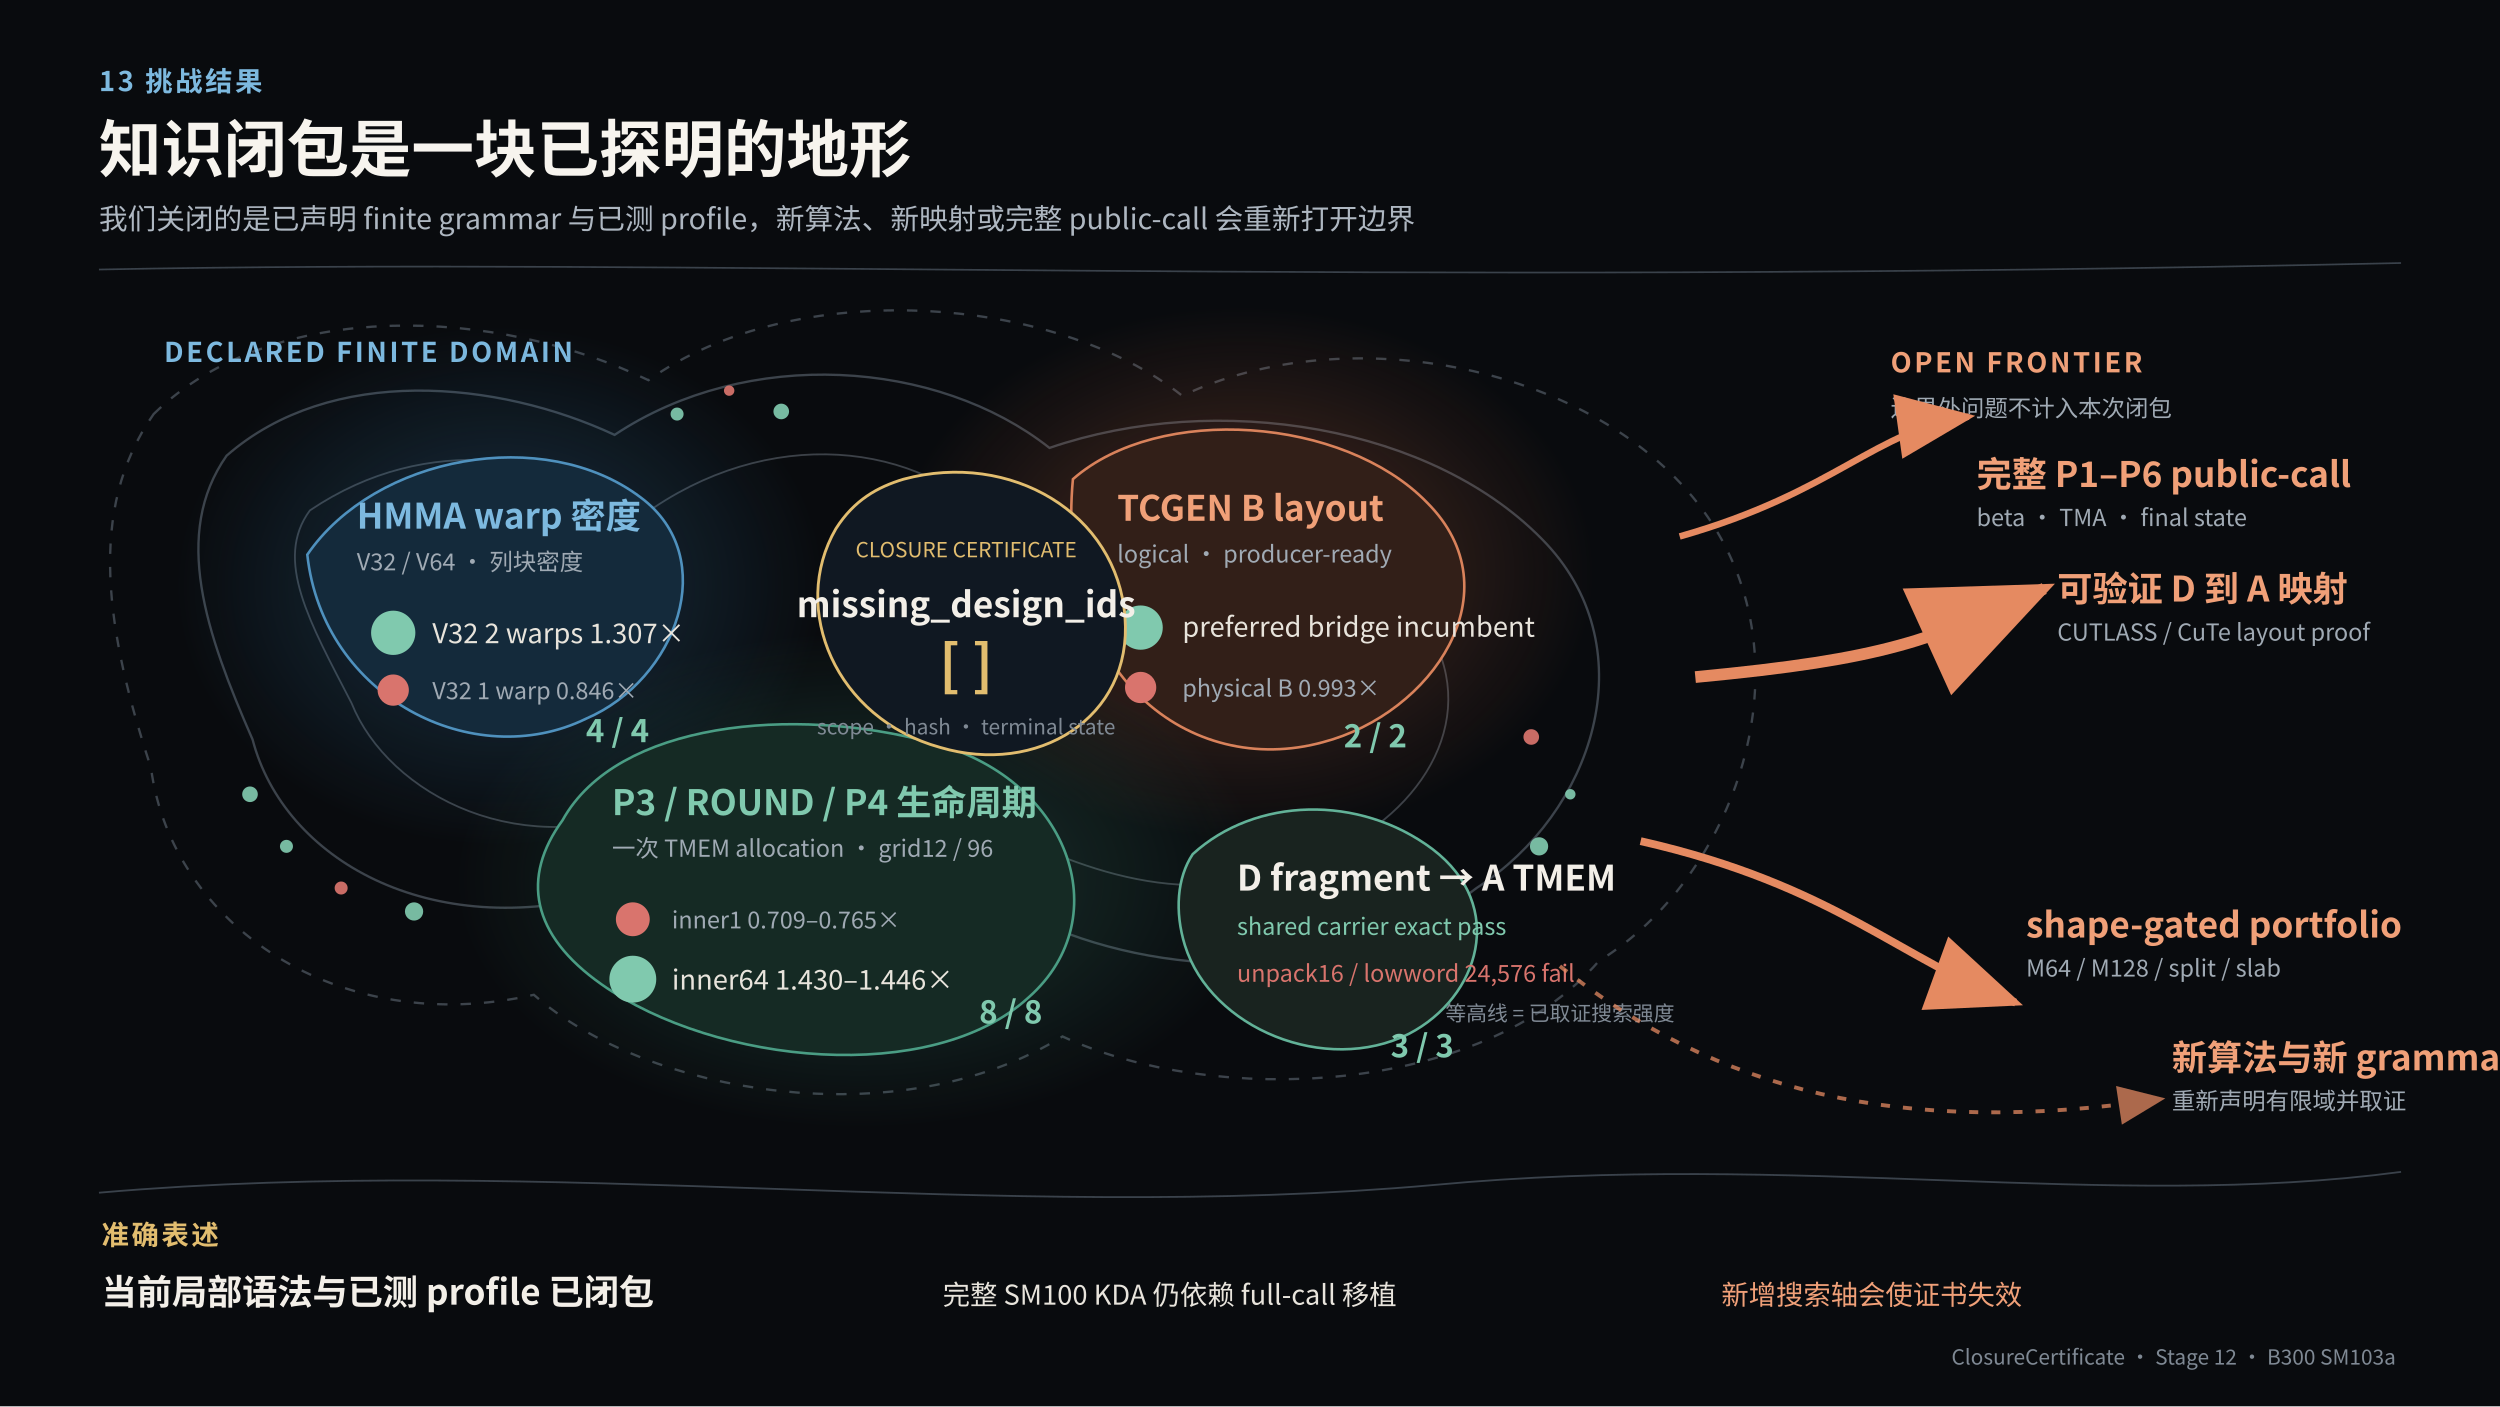
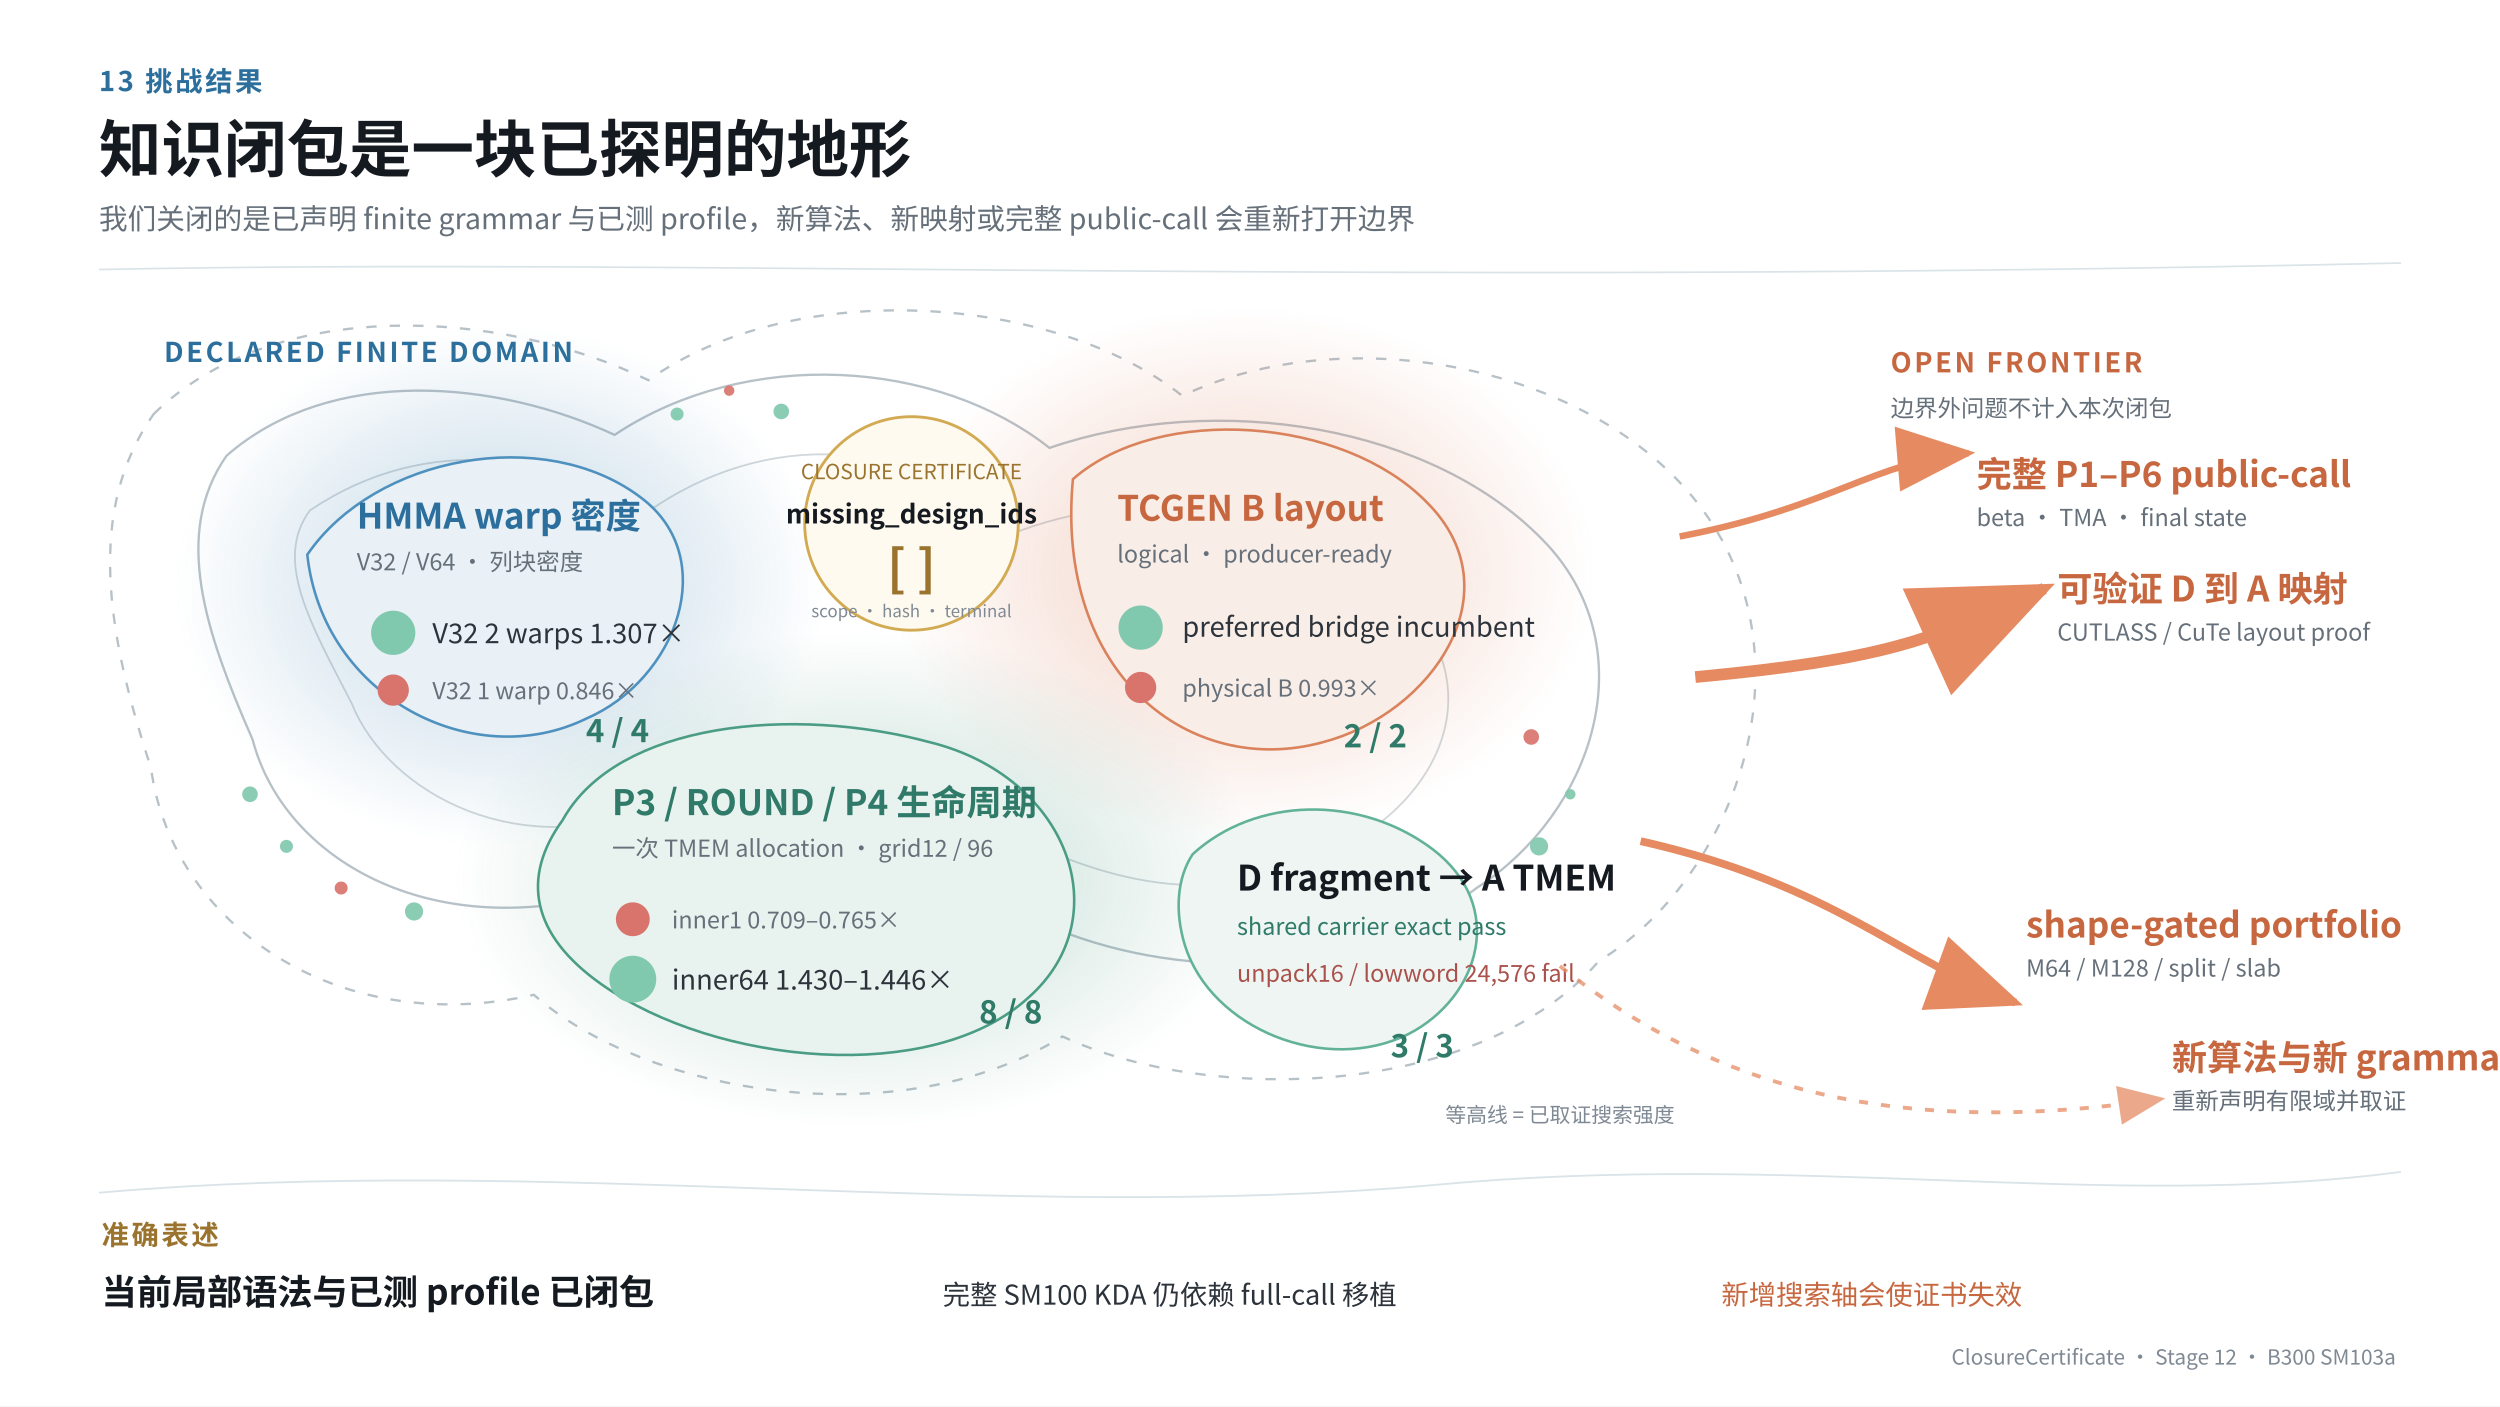
<svg xmlns="http://www.w3.org/2000/svg" width="1920" height="1080" viewBox="0 0 1920 1080" role="img" aria-labelledby="title desc" font-family="Noto Sans CJK SC, sans-serif">
  <defs>
    <radialGradient id="blueBasin">
      <stop offset="0" stop-color="#377eae" stop-opacity=".34" />
      <stop offset="1" stop-color="#377eae" stop-opacity="0" />
    </radialGradient>
    <radialGradient id="orangeBasin">
      <stop offset="0" stop-color="#d66e47" stop-opacity=".34" />
      <stop offset="1" stop-color="#d66e47" stop-opacity="0" />
    </radialGradient>
    <radialGradient id="greenBasin">
      <stop offset="0" stop-color="#3f9178" stop-opacity=".34" />
      <stop offset="1" stop-color="#3f9178" stop-opacity="0" />
    </radialGradient>
    <marker id="frontierArrow" markerWidth="14" markerHeight="14" refX="11" refY="5" orient="auto">
      <path d="M0,0 L12,5 L0,10 Z" fill="#e58a61" />
    </marker>
    <style>
-       .kicker{font-size:21px;font-weight:600;letter-spacing:2px;fill:#7db9df}.title{font-size:48px;font-weight:650;fill:#f7f4ee}.sub{font-size:22px;font-weight:400;fill:#aeb7c1}
-       .head{font-size:27px;font-weight:600;fill:#f3efe8}.label{font-size:21px;font-weight:500;fill:#e8e4dc}.small{font-size:18px;font-weight:400;fill:#a0aab4}.tiny{font-size:16px;font-weight:400;fill:#7f8994}.metric{font-size:24px;font-weight:650;fill:#f7f4ee}
-       .blue{fill:#7db9df}.orange{fill:#f0a078}.green{fill:#80c9ae}.red{fill:#d9746d}.gold{fill:#e2bd6f}.contour{fill:none;stroke:#66717d;stroke-width:1.8;opacity:.55}.inner{fill:none;stroke:#8e99a5;stroke-width:1.4;opacity:.38}
+       .kicker{font-size:21px;font-weight:600;letter-spacing:2px;fill:#2c6f9c}.title{font-size:48px;font-weight:650;fill:#151a21}.sub{font-size:22px;font-weight:400;fill:#66707a}
+       .head{font-size:27px;font-weight:600;fill:#151a21}.label{font-size:21px;font-weight:500;fill:#2c333b}.small{font-size:18px;font-weight:400;fill:#66707a}.tiny{font-size:16px;font-weight:400;fill:#7f8994}.metric{font-size:24px;font-weight:650;fill:#151a21}
+       .blue{fill:#2c6f9c}.orange{fill:#c76740}.green{fill:#2f7a68}.red{fill:#aa514b}.gold{fill:#9a742e}.contour{fill:none;stroke:#91a0aa;stroke-width:1.8;opacity:.65}.inner{fill:none;stroke:#aab6bd;stroke-width:1.4;opacity:.54}
    </style>
  </defs>
-   <rect width="1920" height="1080" fill="#090b0e" />
+   <rect width="1920" height="1080" fill="#ffffff" />
  <text x="76" y="70" class="kicker">13  挑战结果</text>
  <text x="76" y="132" class="title">知识闭包是一块已探明的地形</text>
  <text x="76" y="176" class="sub">我们关闭的是已声明 finite grammar 与已测 profile，新算法、新映射或完整 public-call 会重新打开边界</text>
-   <path d="M76 207 C520 198, 1048 220, 1844 202" stroke="#3a424b" stroke-width="1.3" fill="none" />
+   <path d="M76 207 C520 198, 1048 220, 1844 202" stroke="#d9e3e8" stroke-width="1.3" fill="none" />
  <path d="M118 318 C210 228 382 236 498 292 C610 212 810 226 908 304 C1034 244 1226 280 1308 392 C1394 510 1330 676 1228 738 C1138 842 932 850 816 796 C690 874 496 840 410 764 C260 798 132 710 116 590 C82 486 66 392 118 318Z" class="contour" stroke-dasharray="8 10" />
  <path d="M174 350 C254 280 382 292 472 334 C574 266 720 276 806 344 C934 300 1102 326 1188 418 C1264 500 1224 624 1134 682 C1032 760 886 750 794 706 C692 780 540 754 468 686 C330 724 218 660 194 568 C158 486 132 410 174 350Z" class="contour" />
  <path d="M238 392 C330 330 428 352 502 390 C600 324 716 342 772 412 C884 366 1014 390 1084 466 C1142 534 1104 612 1032 650 C928 706 842 672 770 638 C680 710 566 672 512 616 C402 666 298 610 270 540 C238 478 210 430 238 392Z" class="inner" />
  <text x="126" y="278" class="kicker">DECLARED FINITE DOMAIN</text>
-   <text x="1110" y="784" class="tiny">等高线 = 已取证搜索强度</text>
+   <text x="1110" y="862" class="tiny">等高线 = 已取证搜索强度</text>
  <ellipse cx="384" cy="450" rx="250" ry="200" fill="url(#blueBasin)" />
  <ellipse cx="954" cy="440" rx="270" ry="205" fill="url(#orangeBasin)" />
  <ellipse cx="660" cy="676" rx="310" ry="190" fill="url(#greenBasin)" />
  <g>
-     <path d="M236 426 C288 350 418 326 492 382 C554 428 520 522 450 552 C364 594 248 536 236 426Z" fill="#142a3b" stroke="#4f91be" stroke-width="2" />
+     <path d="M236 426 C288 350 418 326 492 382 C554 428 520 522 450 552 C364 594 248 536 236 426Z" fill="#e9f1f7" stroke="#4f91be" stroke-width="2" />
    <text x="274" y="406" class="head blue">HMMA warp 密度</text>
    <text x="274" y="438" class="small">V32 / V64 · 列块密度</text>
    <circle cx="302" cy="486" r="17" fill="#80c9ae" />
    <text x="332" y="494" class="label">V32 2 warps  1.307×</text>
    <circle cx="302" cy="530" r="12" fill="#d9746d" />
    <text x="332" y="537" class="small">V32 1 warp  0.846×</text>
    <text x="450" y="570" class="metric green">4 / 4</text>
  </g>
  <g>
-     <path d="M824 368 C890 310 1032 320 1096 386 C1164 454 1100 548 1016 570 C914 598 810 518 824 368Z" fill="#321f18" stroke="#d9825b" stroke-width="2" />
+     <path d="M824 368 C890 310 1032 320 1096 386 C1164 454 1100 548 1016 570 C914 598 810 518 824 368Z" fill="#f8ede7" stroke="#d9825b" stroke-width="2" />
    <text x="858" y="400" class="head orange">TCGEN B layout</text>
    <text x="858" y="432" class="small">logical · producer-ready</text>
    <circle cx="876" cy="482" r="17" fill="#80c9ae" />
    <text x="908" y="489" class="label">preferred bridge  incumbent</text>
    <circle cx="876" cy="528" r="12" fill="#d9746d" />
    <text x="908" y="535" class="small">physical B  0.993×</text>
    <text x="1032" y="574" class="metric green">2 / 2</text>
  </g>
  <g>
-     <path d="M432 630 C474 554 610 542 714 570 C820 596 860 704 790 766 C716 834 550 818 462 756 C408 718 400 674 432 630Z" fill="#152a24" stroke="#4a9d84" stroke-width="2" />
+     <path d="M432 630 C474 554 610 542 714 570 C820 596 860 704 790 766 C716 834 550 818 462 756 C408 718 400 674 432 630Z" fill="#e8f2ee" stroke="#4a9d84" stroke-width="2" />
    <text x="470" y="626" class="head green">P3 / ROUND / P4 生命周期</text>
    <text x="470" y="658" class="small">一次 TMEM allocation · grid12 / 96</text>
    <circle cx="486" cy="706" r="13" fill="#d9746d" />
    <text x="516" y="713" class="small">inner1  0.709–0.765×</text>
    <circle cx="486" cy="752" r="18" fill="#80c9ae" />
    <text x="516" y="760" class="label">inner64  1.430–1.446×</text>
    <text x="752" y="786" class="metric green">8 / 8</text>
  </g>
  <g>
-     <path d="M916 656 C964 612 1044 610 1100 652 C1158 696 1136 766 1082 794 C1018 826 930 790 910 726 C902 700 904 674 916 656Z" fill="#19231f" stroke="#62b298" stroke-width="2" />
+     <path d="M916 656 C964 612 1044 610 1100 652 C1158 696 1136 766 1082 794 C1018 826 930 790 910 726 C902 700 904 674 916 656Z" fill="#eef5f2" stroke="#62b298" stroke-width="2" />
    <text x="950" y="684" class="head">D fragment → A TMEM</text>
    <text x="950" y="718" class="small green">shared carrier  exact pass</text>
    <text x="950" y="754" class="small red">unpack16 / lowword  24,576 fail</text>
    <text x="1068" y="812" class="metric green">3 / 3</text>
  </g>
-   <g transform="translate(694 456)">
-     <path d="M0 -88 C82 -110 164 -62 170 18 C176 96 102 140 28 118 C-52 96 -88 12 -52 -50 C-38 -72 -20 -82 0 -88Z" fill="#101822" stroke="#e2bd6f" stroke-width="2.2" />
-     <text x="48" y="-28" text-anchor="middle" class="tiny gold">CLOSURE CERTIFICATE</text>
-     <text x="48" y="18" text-anchor="middle" class="head">missing_design_ids</text>
-     <text x="48" y="70" text-anchor="middle" font-size="42" font-weight="650" fill="#e2bd6f">[ ]</text>
-     <text x="48" y="108" text-anchor="middle" class="tiny">scope · hash · terminal state</text>
+   <g transform="translate(700 402)">
+     <circle cx="0" cy="0" r="82" fill="#fffaf0" stroke="#d2aa52" stroke-width="2.2" />
+     <text x="0" y="-34" text-anchor="middle" class="tiny gold">CLOSURE CERTIFICATE</text>
+     <text x="0" y="0" text-anchor="middle" font-size="20" font-weight="600" fill="#151a21">missing_design_ids</text>
+     <text x="0" y="48" text-anchor="middle" font-size="38" font-weight="650" fill="#9a742e">[ ]</text>
+     <text x="0" y="72" text-anchor="middle" font-size="13" fill="#7f8994">scope · hash · terminal</text>
  </g>
  <g opacity=".92">
    <circle cx="192" cy="610" r="6" fill="#80c9ae" />
    <circle cx="220" cy="650" r="5" fill="#80c9ae" />
    <circle cx="262" cy="682" r="5" fill="#d9746d" />
    <circle cx="318" cy="700" r="7" fill="#80c9ae" />
    <circle cx="520" cy="318" r="5" fill="#80c9ae" />
    <circle cx="560" cy="300" r="4" fill="#d9746d" />
    <circle cx="600" cy="316" r="6" fill="#80c9ae" />
    <circle cx="1176" cy="566" r="6" fill="#d9746d" />
    <circle cx="1206" cy="610" r="4" fill="#80c9ae" />
    <circle cx="1182" cy="650" r="7" fill="#80c9ae" />
  </g>
  <text x="1452" y="286" class="kicker orange">OPEN FRONTIER</text>
  <text x="1452" y="320" class="small">边界外问题不计入本次闭包</text>
-   <path d="M1290 412 C1410 378 1440 330 1512 320" stroke="#e58a61" stroke-width="5" fill="none" marker-end="url(#frontierArrow)" />
+   <path d="M1290 412 C1406 390 1440 354 1512 348" stroke="#e58a61" stroke-width="5" fill="none" marker-end="url(#frontierArrow)" />
  <path d="M1302 520 C1450 506 1482 492 1570 452" stroke="#e58a61" stroke-width="9" fill="none" marker-end="url(#frontierArrow)" />
  <path d="M1260 646 C1410 680 1460 738 1548 770" stroke="#e58a61" stroke-width="6" fill="none" marker-end="url(#frontierArrow)" />
  <path d="M1198 742 C1318 838 1460 874 1660 844" stroke="#e58a61" stroke-width="3" stroke-dasharray="7 10" fill="none" marker-end="url(#frontierArrow)" opacity=".74" />
  <text x="1518" y="374" class="head orange">完整 P1–P6 public-call</text>
  <text x="1518" y="404" class="small">beta · TMA · final state</text>
  <text x="1580" y="462" class="head orange">可验证 D 到 A 映射</text>
  <text x="1580" y="492" class="small">CUTLASS / CuTe layout proof</text>
  <text x="1556" y="720" class="head orange">shape-gated portfolio</text>
  <text x="1556" y="750" class="small">M64 / M128 / split / slab</text>
  <text x="1668" y="822" class="head orange">新算法与新 grammar</text>
  <text x="1668" y="852" class="small">重新声明有限域并取证</text>
-   <path d="M76 916 C420 886, 768 940, 1102 910 C1380 884, 1620 930, 1844 900" stroke="#3a424b" stroke-width="1.4" fill="none" />
+   <path d="M76 916 C420 886, 768 940, 1102 910 C1380 884, 1620 930, 1844 900" stroke="#d9e3e8" stroke-width="1.4" fill="none" />
  <text x="78" y="956" class="kicker gold">准确表述</text>
  <text x="78" y="1002" class="head">当前局部语法与已测 profile 已闭包</text>
  <text x="724" y="1002" class="label">完整 SM100 KDA 仍依赖 full-call 移植</text>
  <text x="1322" y="1002" class="label orange">新增搜索轴会使证书失效</text>
  <text x="1840" y="1048" text-anchor="end" class="tiny">ClosureCertificate · Stage 12 · B300 SM103a</text>
</svg>
